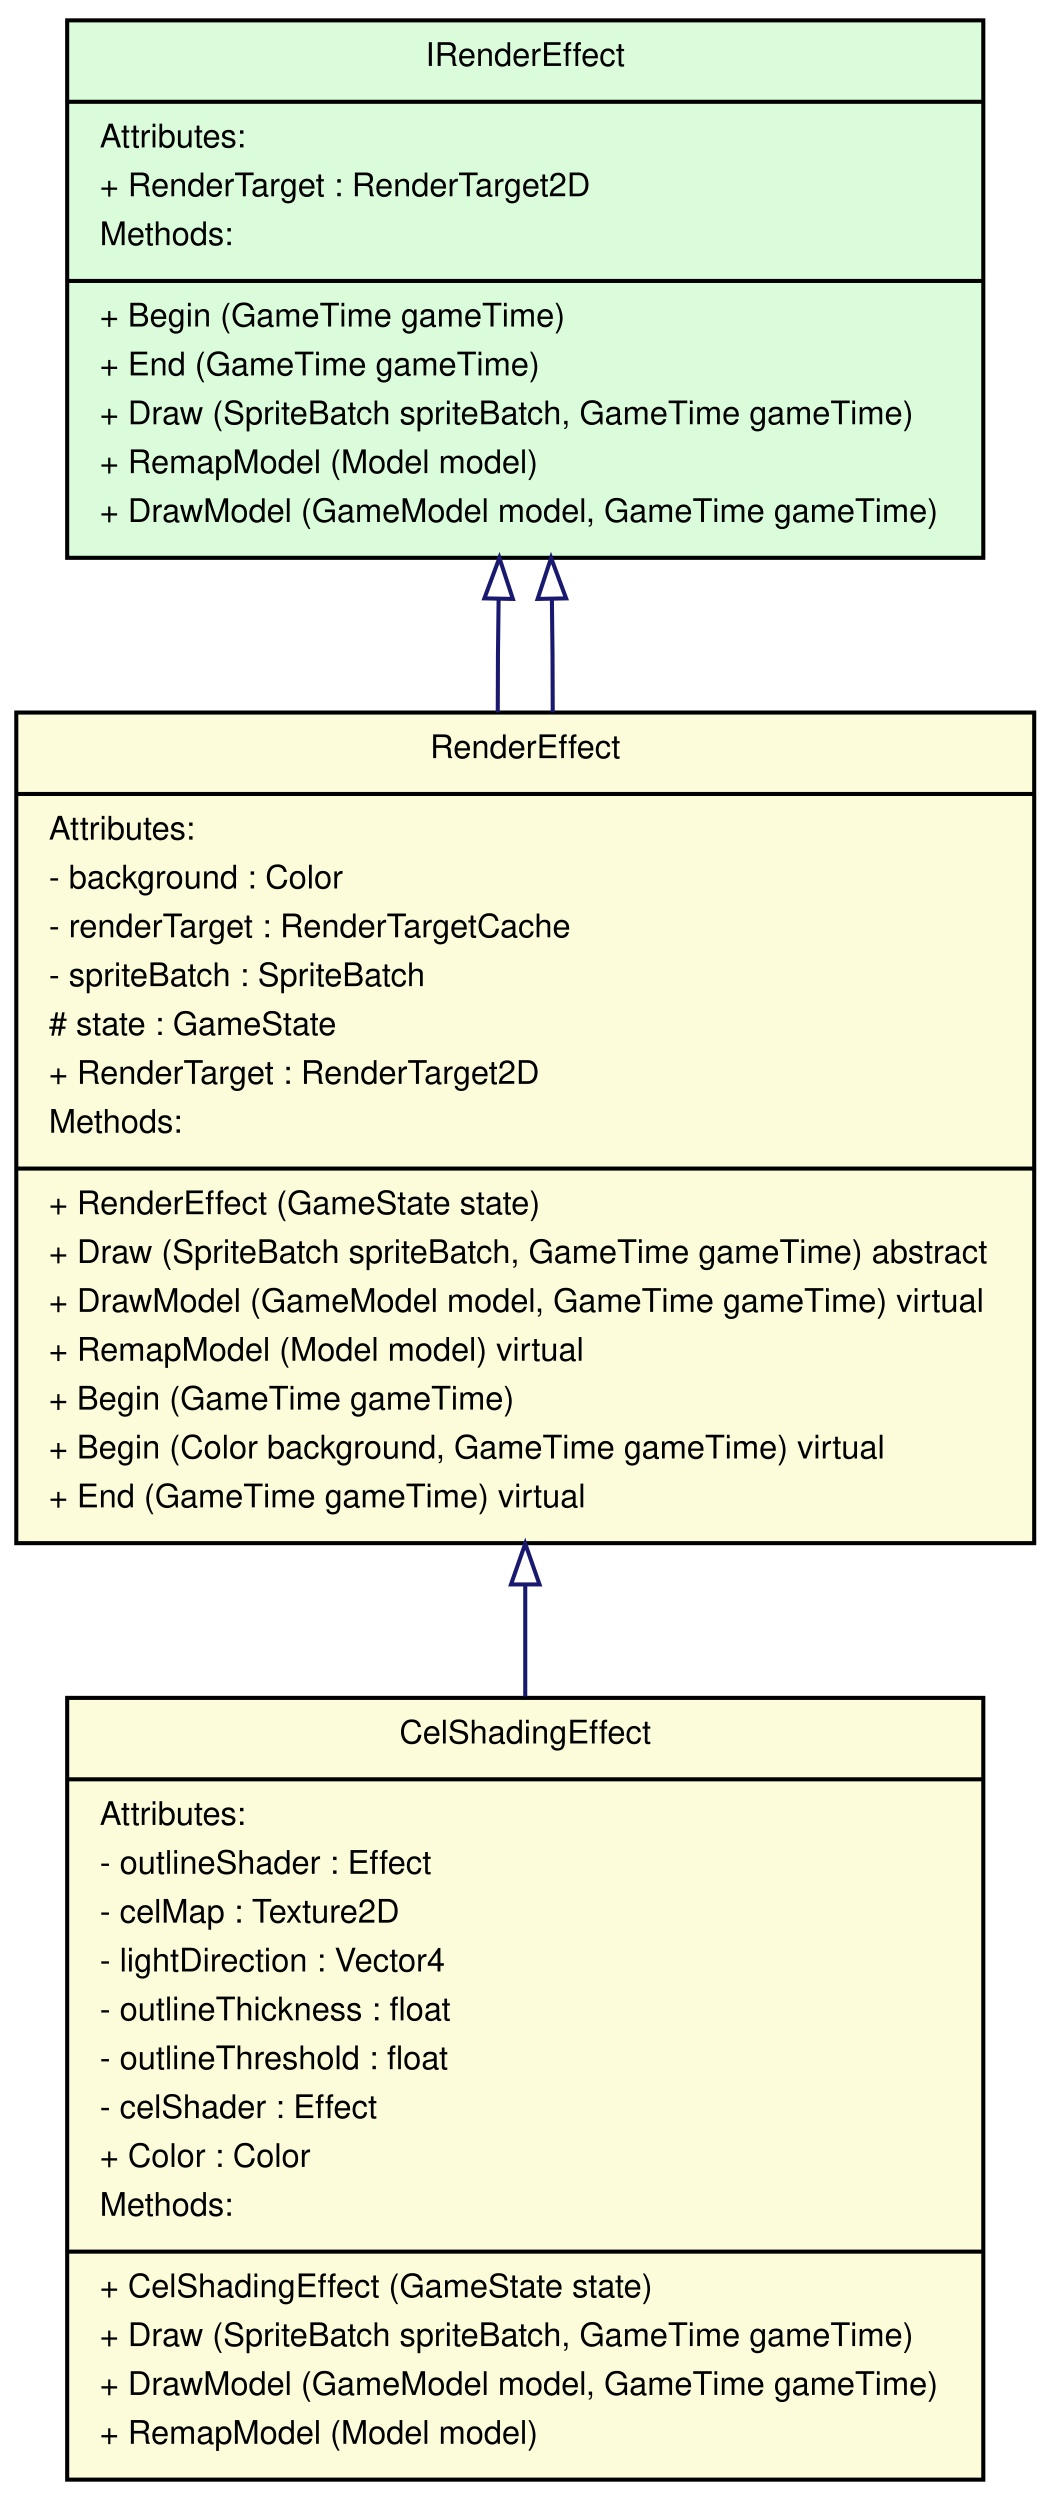
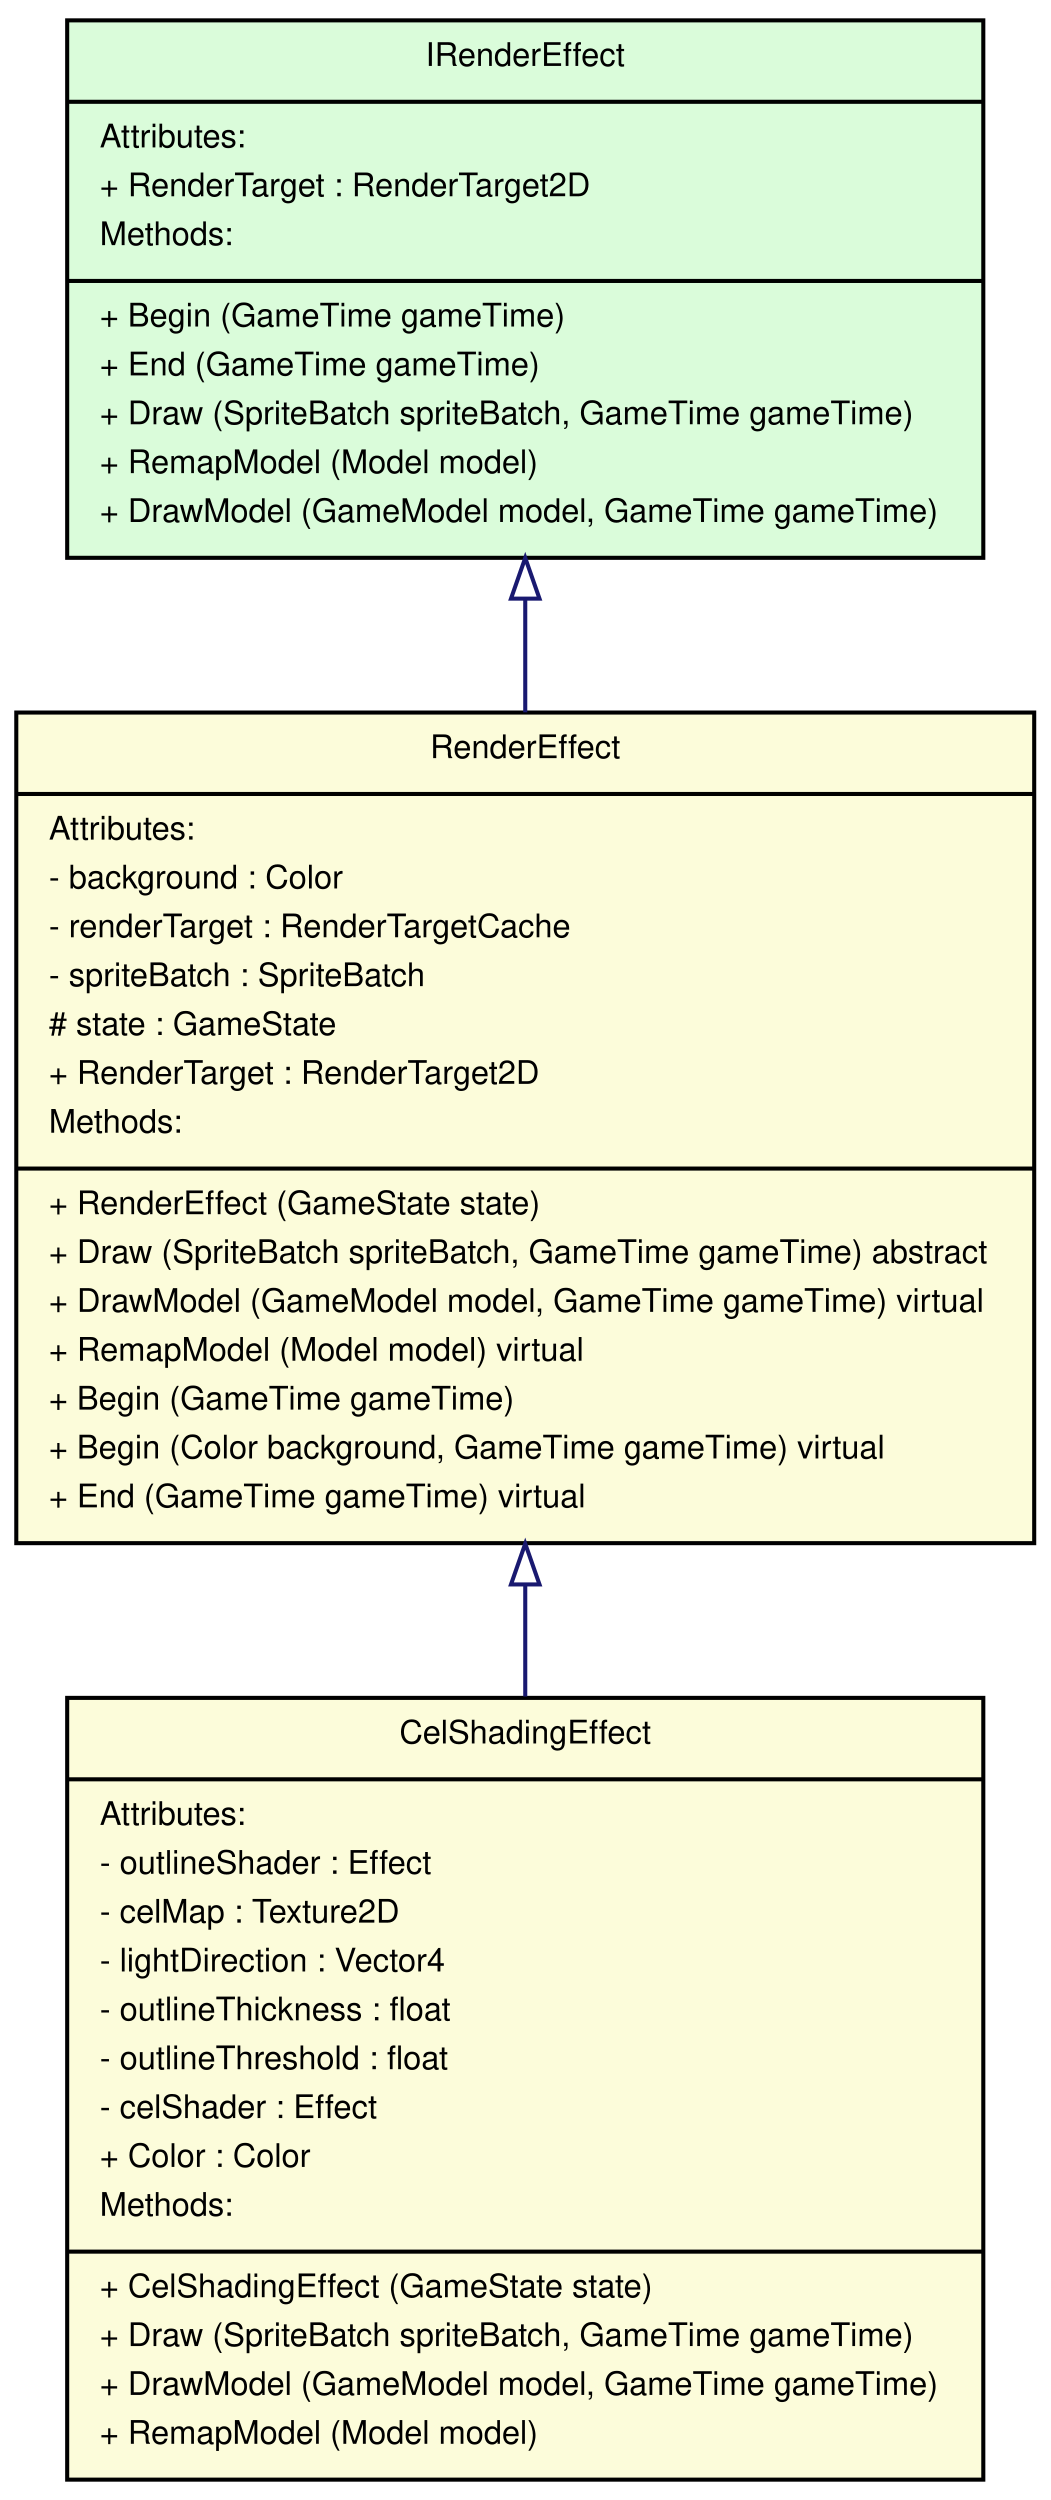
<svg xmlns="http://www.w3.org/2000/svg" width="258pt" height="614pt" viewBox="0.00 0.00 258.00 614.00">
  <g id="graph1" class="graph" transform="scale(1 1) rotate(0) translate(4 610)">
    <polygon fill="white" stroke="white" points="-4,5 -4,-610 255,-610 255,5 -4,5" />
    <g id="node1" class="node">
      <polygon fill="#fcfcda" stroke="black" points="12.5,-1 12.5,-193 237.5,-193 237.5,-1 12.5,-1" />
      <text text-anchor="middle" x="125" y="-181.8" font-family="Helvetica,sans-Serif" font-size="8.00">CelShadingEffect</text>
      <polyline fill="none" stroke="black" points="12.5,-173 237.5,-173 " />
      <text text-anchor="start" x="20.5" y="-161.8" font-family="Helvetica,sans-Serif" font-size="8.00">Attributes:</text>
      <text text-anchor="start" x="20.5" y="-149.8" font-family="Helvetica,sans-Serif" font-size="8.00">- outlineShader : Effect</text>
      <text text-anchor="start" x="20.5" y="-137.8" font-family="Helvetica,sans-Serif" font-size="8.00">- celMap : Texture2D</text>
      <text text-anchor="start" x="20.5" y="-125.8" font-family="Helvetica,sans-Serif" font-size="8.00">- lightDirection : Vector4</text>
      <text text-anchor="start" x="20.5" y="-113.8" font-family="Helvetica,sans-Serif" font-size="8.00">- outlineThickness : float</text>
      <text text-anchor="start" x="20.5" y="-101.8" font-family="Helvetica,sans-Serif" font-size="8.00">- outlineThreshold : float</text>
      <text text-anchor="start" x="20.5" y="-89.8" font-family="Helvetica,sans-Serif" font-size="8.00">- celShader : Effect</text>
      <text text-anchor="start" x="20.5" y="-77.8" font-family="Helvetica,sans-Serif" font-size="8.00">+ Color : Color</text>
      <text text-anchor="start" x="20.5" y="-65.8" font-family="Helvetica,sans-Serif" font-size="8.00">Methods:</text>
      <polyline fill="none" stroke="black" points="12.5,-57 237.5,-57 " />
      <text text-anchor="start" x="20.5" y="-45.8" font-family="Helvetica,sans-Serif" font-size="8.00">+ CelShadingEffect (GameState state)</text>
      <text text-anchor="start" x="20.5" y="-33.8" font-family="Helvetica,sans-Serif" font-size="8.00">+ Draw (SpriteBatch spriteBatch, GameTime gameTime)</text>
      <text text-anchor="start" x="20.5" y="-21.8" font-family="Helvetica,sans-Serif" font-size="8.00">+ DrawModel (GameModel model, GameTime gameTime)</text>
      <text text-anchor="start" x="20.5" y="-9.8" font-family="Helvetica,sans-Serif" font-size="8.00">+ RemapModel (Model model)</text>
    </g>
    <g id="node2" class="node">
      <polygon fill="#fcfcda" stroke="black" points="0,-231 0,-435 250,-435 250,-231 0,-231" />
      <text text-anchor="middle" x="125" y="-423.8" font-family="Helvetica,sans-Serif" font-size="8.00">RenderEffect</text>
      <polyline fill="none" stroke="black" points="0,-415 250,-415 " />
      <text text-anchor="start" x="8" y="-403.8" font-family="Helvetica,sans-Serif" font-size="8.00">Attributes:</text>
      <text text-anchor="start" x="8" y="-391.8" font-family="Helvetica,sans-Serif" font-size="8.00">- background : Color</text>
      <text text-anchor="start" x="8" y="-379.8" font-family="Helvetica,sans-Serif" font-size="8.00">- renderTarget : RenderTargetCache</text>
      <text text-anchor="start" x="8" y="-367.8" font-family="Helvetica,sans-Serif" font-size="8.00">- spriteBatch : SpriteBatch</text>
      <text text-anchor="start" x="8" y="-355.8" font-family="Helvetica,sans-Serif" font-size="8.00"># state : GameState</text>
      <text text-anchor="start" x="8" y="-343.8" font-family="Helvetica,sans-Serif" font-size="8.00">+ RenderTarget : RenderTarget2D</text>
      <text text-anchor="start" x="8" y="-331.8" font-family="Helvetica,sans-Serif" font-size="8.00">Methods:</text>
      <polyline fill="none" stroke="black" points="0,-323 250,-323 " />
      <text text-anchor="start" x="8" y="-311.8" font-family="Helvetica,sans-Serif" font-size="8.00">+ RenderEffect (GameState state)</text>
      <text text-anchor="start" x="8" y="-299.8" font-family="Helvetica,sans-Serif" font-size="8.00">+ Draw (SpriteBatch spriteBatch, GameTime gameTime) abstract</text>
      <text text-anchor="start" x="8" y="-287.8" font-family="Helvetica,sans-Serif" font-size="8.00">+ DrawModel (GameModel model, GameTime gameTime) virtual</text>
      <text text-anchor="start" x="8" y="-275.8" font-family="Helvetica,sans-Serif" font-size="8.00">+ RemapModel (Model model) virtual</text>
      <text text-anchor="start" x="8" y="-263.8" font-family="Helvetica,sans-Serif" font-size="8.00">+ Begin (GameTime gameTime)</text>
      <text text-anchor="start" x="8" y="-251.8" font-family="Helvetica,sans-Serif" font-size="8.00">+ Begin (Color background, GameTime gameTime) virtual</text>
      <text text-anchor="start" x="8" y="-239.8" font-family="Helvetica,sans-Serif" font-size="8.00">+ End (GameTime gameTime) virtual</text>
    </g>
    <g id="edge2" class="edge">
      <path fill="none" stroke="midnightblue" d="M125,-220.598C125,-211.483 125,-202.323 125,-193.336" />
      <polygon fill="none" stroke="midnightblue" points="121.5,-220.86 125,-230.86 128.5,-220.86 121.5,-220.86" />
    </g>
    <g id="node3" class="node">
      <polygon fill="#dafcda" stroke="black" points="12.5,-473 12.5,-605 237.5,-605 237.5,-473 12.5,-473" />
      <text text-anchor="middle" x="125" y="-593.8" font-family="Helvetica,sans-Serif" font-size="8.00">IRenderEffect</text>
      <polyline fill="none" stroke="black" points="12.5,-585 237.5,-585 " />
      <text text-anchor="start" x="20.5" y="-573.8" font-family="Helvetica,sans-Serif" font-size="8.00">Attributes:</text>
      <text text-anchor="start" x="20.5" y="-561.8" font-family="Helvetica,sans-Serif" font-size="8.00">+ RenderTarget : RenderTarget2D</text>
      <text text-anchor="start" x="20.5" y="-549.8" font-family="Helvetica,sans-Serif" font-size="8.00">Methods:</text>
      <polyline fill="none" stroke="black" points="12.5,-541 237.5,-541 " />
      <text text-anchor="start" x="20.5" y="-529.8" font-family="Helvetica,sans-Serif" font-size="8.00">+ Begin (GameTime gameTime)</text>
      <text text-anchor="start" x="20.5" y="-517.8" font-family="Helvetica,sans-Serif" font-size="8.00">+ End (GameTime gameTime)</text>
      <text text-anchor="start" x="20.5" y="-505.8" font-family="Helvetica,sans-Serif" font-size="8.00">+ Draw (SpriteBatch spriteBatch, GameTime gameTime)</text>
      <text text-anchor="start" x="20.5" y="-493.8" font-family="Helvetica,sans-Serif" font-size="8.00">+ RemapModel (Model model)</text>
      <text text-anchor="start" x="20.5" y="-481.8" font-family="Helvetica,sans-Serif" font-size="8.00">+ DrawModel (GameModel model, GameTime gameTime)</text>
    </g>
    <g id="edge4" class="edge">
-       <path fill="none" stroke="midnightblue" d="M118.458,-462.867C118.315,-453.791 118.245,-444.415 118.25,-435.051" />
-       <polygon fill="none" stroke="midnightblue" points="114.961,-463.039 118.652,-472.97 121.96,-462.905 114.961,-463.039" />
-     </g>
-     <g id="edge6" class="edge">
-       <path fill="none" stroke="midnightblue" d="M131.542,-462.867C131.685,-453.791 131.755,-444.415 131.75,-435.051" />
-       <polygon fill="none" stroke="midnightblue" points="128.04,-462.905 131.348,-472.97 135.039,-463.039 128.04,-462.905" />
+       <path fill="none" stroke="midnightblue" d="M125,-462.867C125,-453.791 125,-444.415 125,-435.051" />
+       <polygon fill="none" stroke="midnightblue" points="121.5,-462.97 125,-472.97 128.5,-462.97 121.5,-462.97" />
    </g>
  </g>
</svg>
